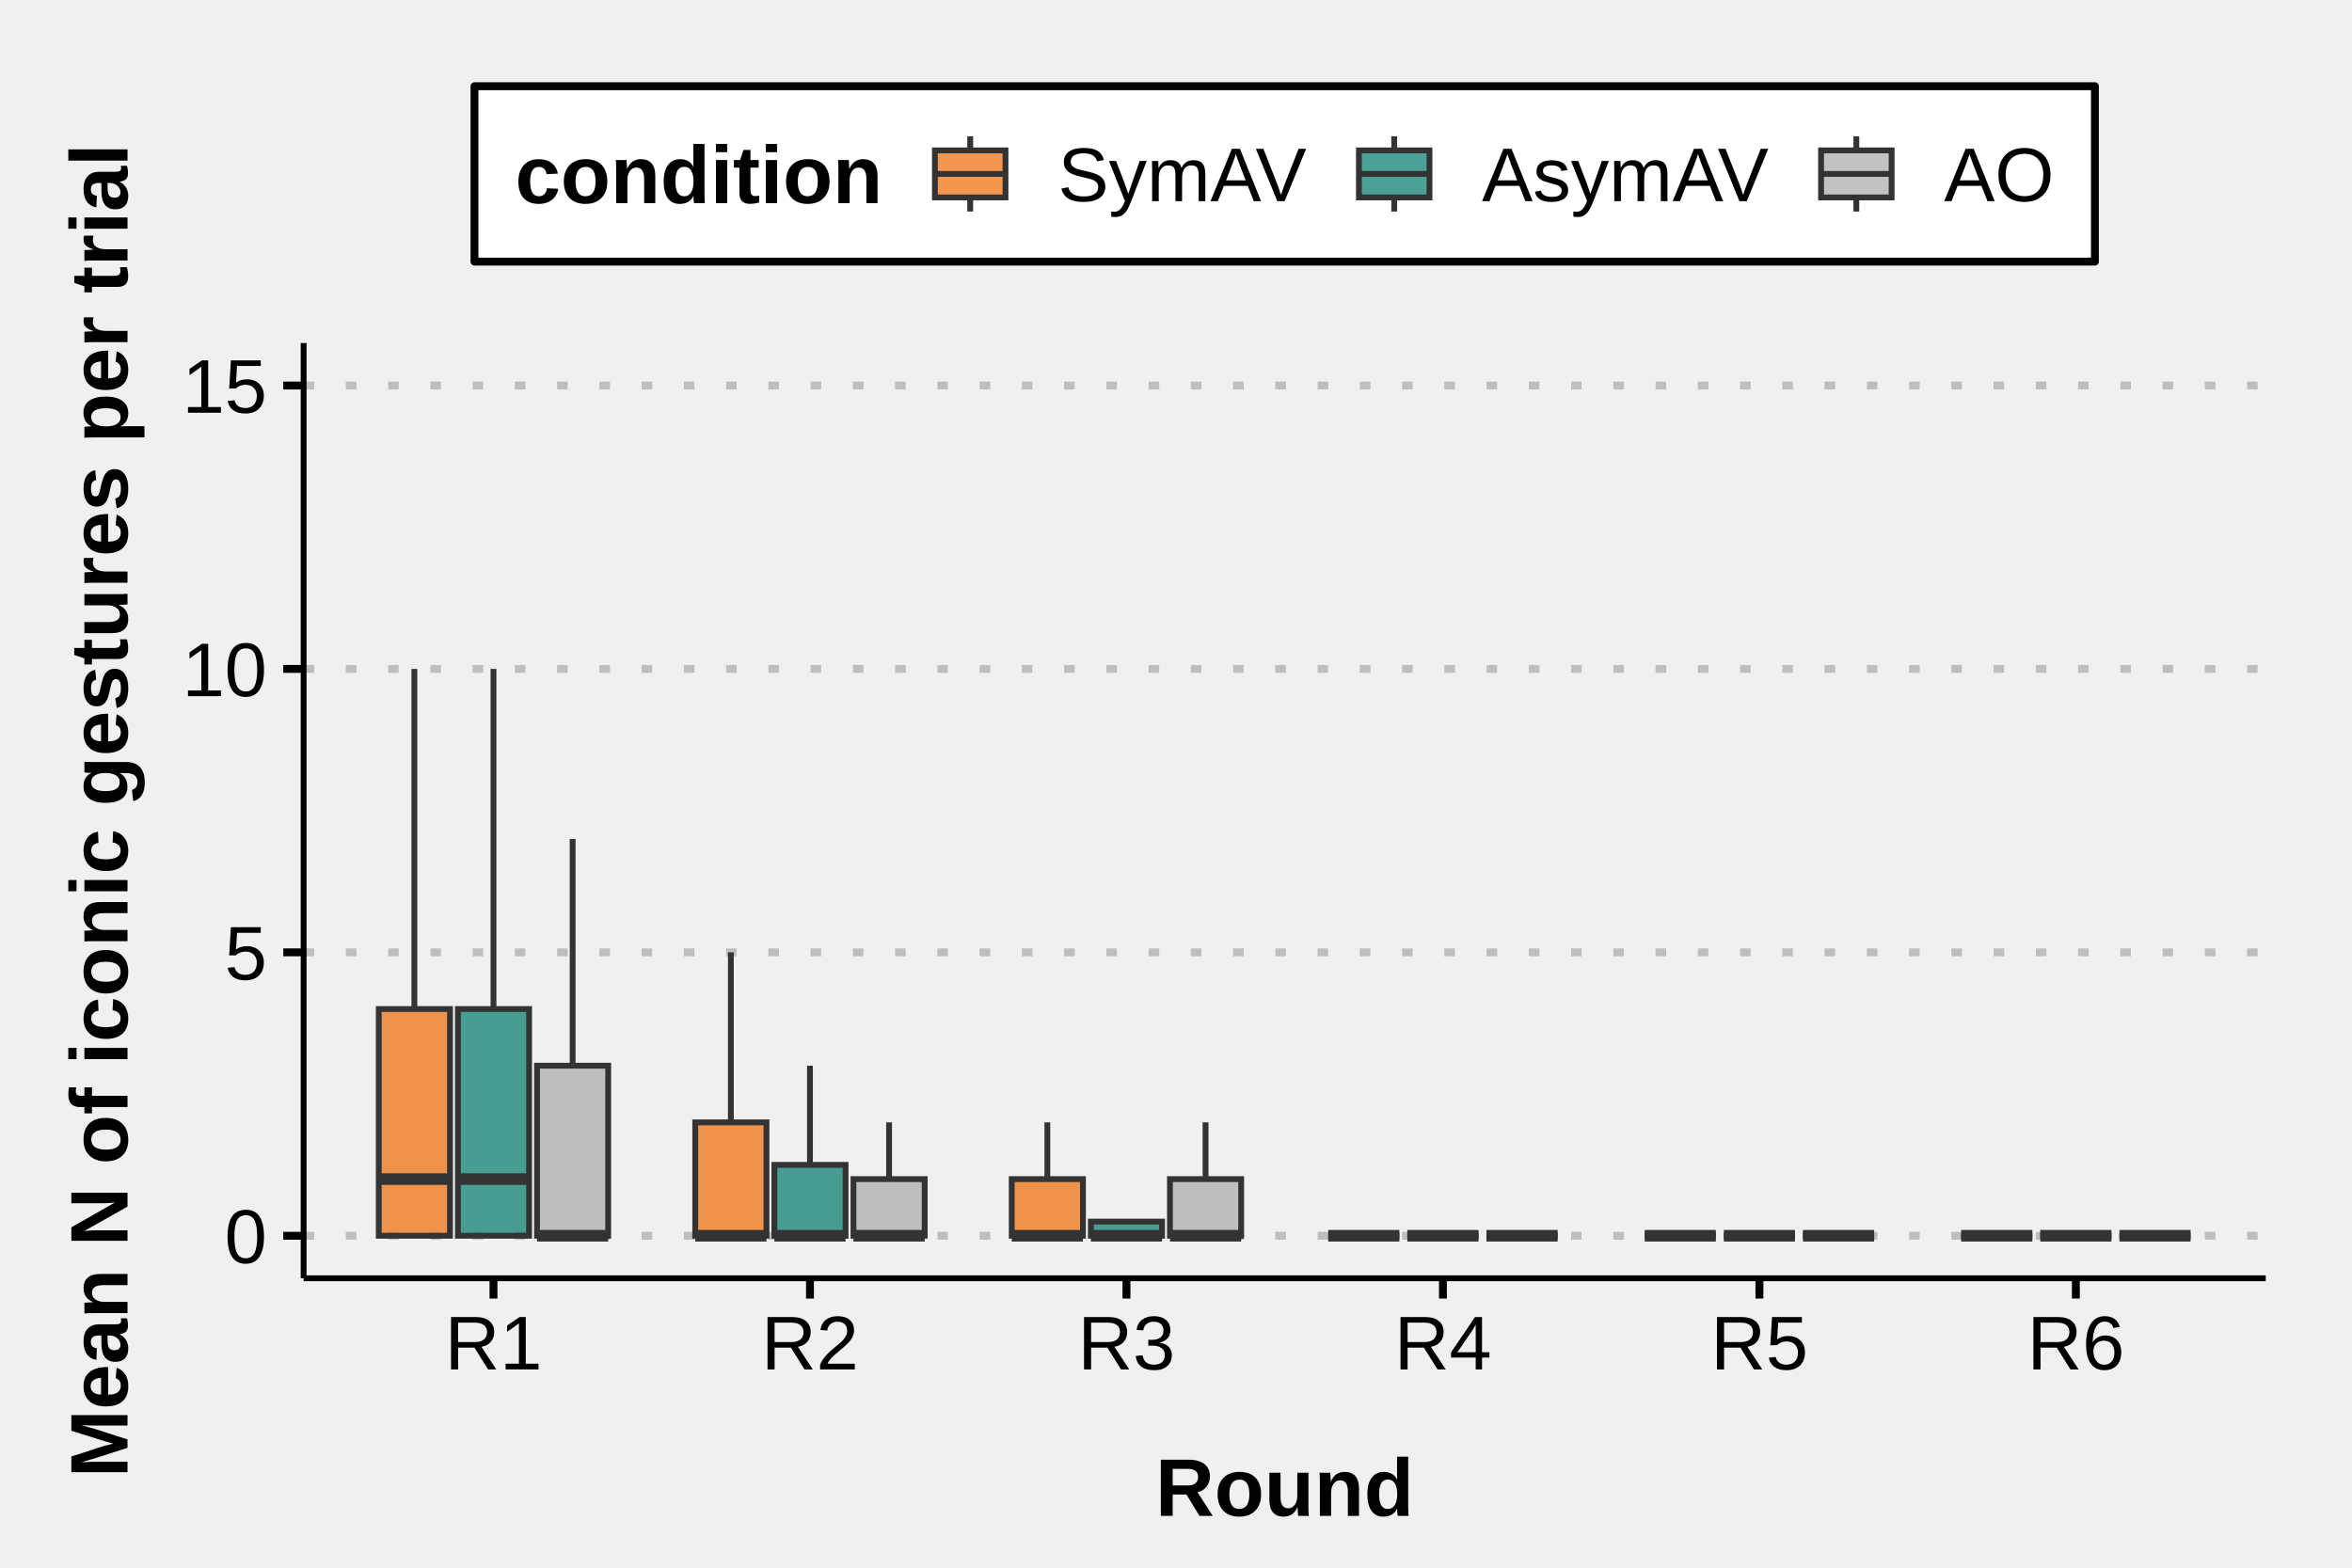
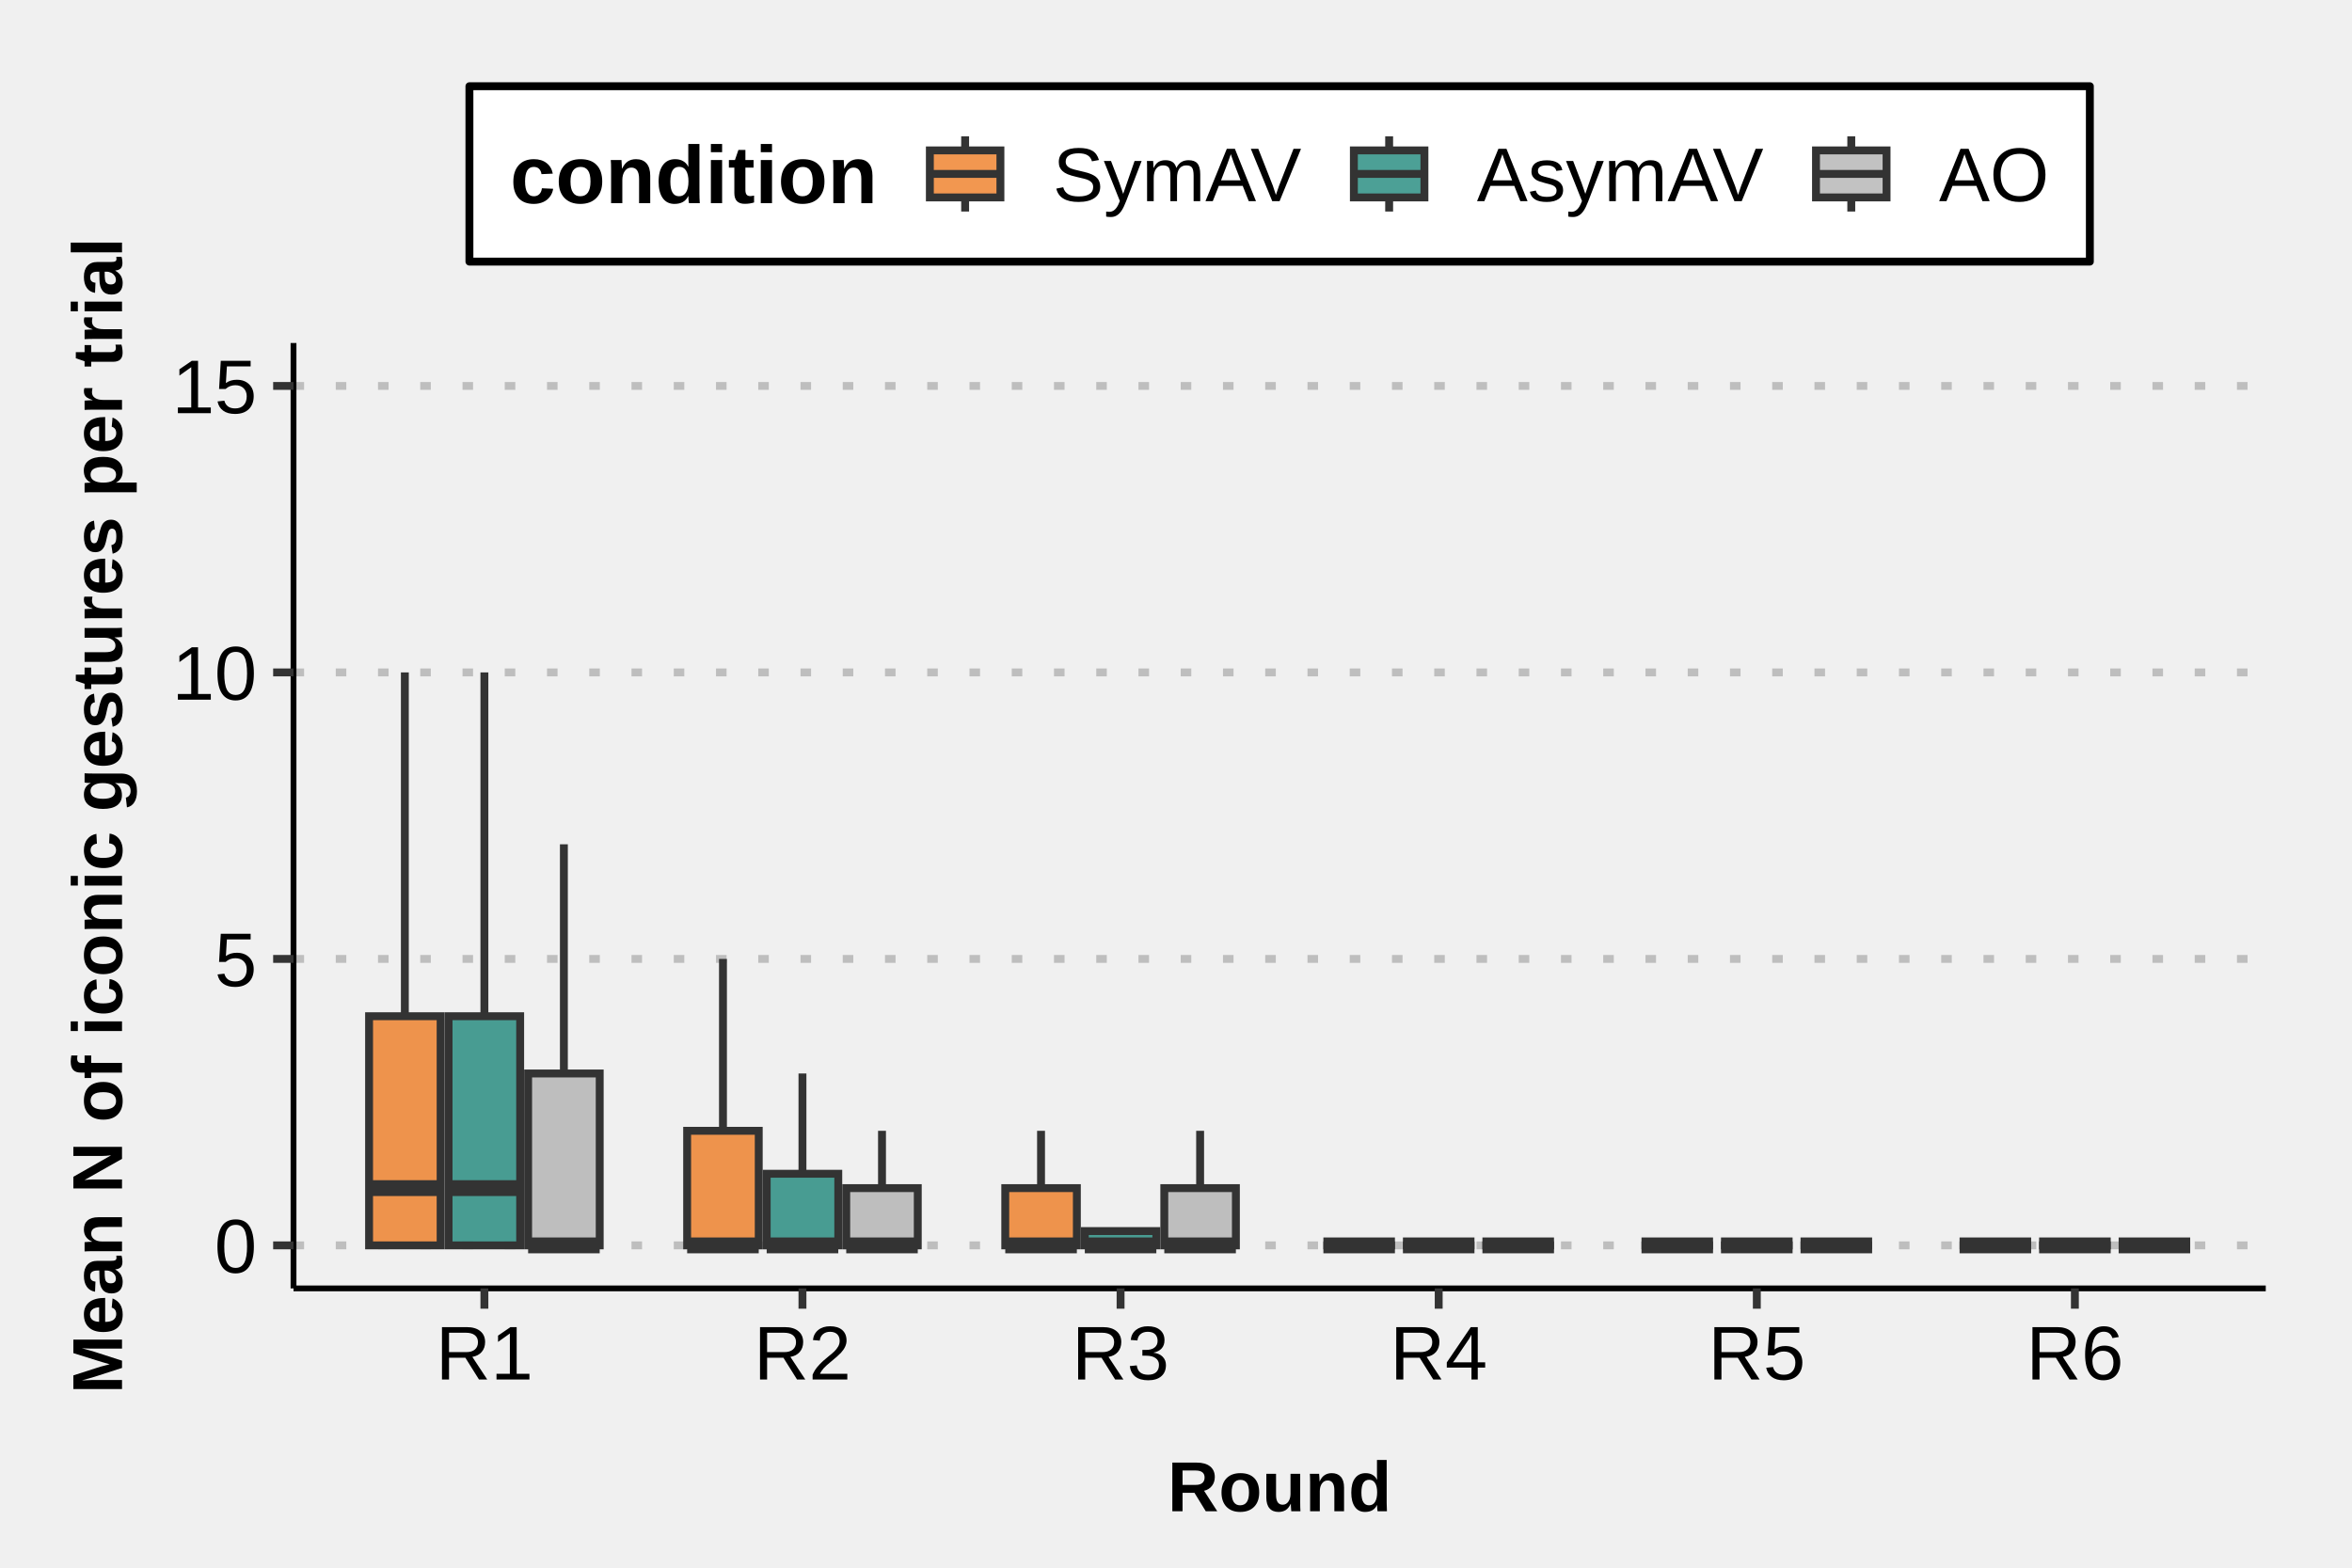
<svg xmlns="http://www.w3.org/2000/svg" width="432.00pt" height="288.00pt" viewBox="0 0 432.00 288.00">
  <g class="svglite">
    <defs>
      <style type="text/css">
    .svglite line, .svglite polyline, .svglite polygon, .svglite path, .svglite rect, .svglite circle {
      fill: none;
      stroke: #000000;
      stroke-linecap: round;
      stroke-linejoin: round;
      stroke-miterlimit: 10.00;
    }
    .svglite text {
      white-space: pre;
    }
    .svglite g.glyphgroup path {
      fill: inherit;
      stroke: none;
    }
  </style>
    </defs>
    <rect width="100%" height="100%" style="stroke: none; fill: none;" />
    <defs>
      <clipPath id="cpMC4wMHw0MzIuMDB8MC4wMHwyODguMDA=">
        <rect x="0.00" y="0.00" width="432.00" height="288.00" />
      </clipPath>
    </defs>
    <g clip-path="url(#cpMC4wMHw0MzIuMDB8MC4wMHwyODguMDA=)">
</g>
    <defs>
-       <clipPath id="cpNTUuNzd8NDE2LjE2fDYzLjAxfDIzNC44Mw==">
-         <rect x="55.77" y="63.01" width="360.39" height="171.82" />
+       <clipPath id="cpNTMuOTF8NDE2LjE2fDYzLjAxfDIzNi42OQ==">
+         <rect x="53.91" y="63.01" width="362.25" height="173.68" />
      </clipPath>
    </defs>
-     <g clip-path="url(#cpNTUuNzd8NDE2LjE2fDYzLjAxfDIzNC44Mw==)">
-       <polyline points="55.77,227.02 416.16,227.02 " style="stroke-width: 1.45; stroke: #BEBEBE; stroke-dasharray: 1.94,5.82; stroke-linecap: butt;" />
-       <polyline points="55.77,174.95 416.16,174.95 " style="stroke-width: 1.45; stroke: #BEBEBE; stroke-dasharray: 1.94,5.82; stroke-linecap: butt;" />
-       <polyline points="55.77,122.88 416.16,122.88 " style="stroke-width: 1.45; stroke: #BEBEBE; stroke-dasharray: 1.94,5.82; stroke-linecap: butt;" />
-       <polyline points="55.77,70.82 416.16,70.82 " style="stroke-width: 1.45; stroke: #BEBEBE; stroke-dasharray: 1.94,5.82; stroke-linecap: butt;" />
-       <line x1="76.11" y1="185.37" x2="76.11" y2="122.88" style="stroke-width: 1.07; stroke: #333333; stroke-linecap: butt;" />
-       <line x1="76.11" y1="227.02" x2="76.11" y2="227.02" style="stroke-width: 1.07; stroke: #333333; stroke-linecap: butt;" />
-       <polygon points="69.57,185.37 69.57,227.02 82.65,227.02 82.65,185.37 69.57,185.37 " style="stroke-width: 1.07; stroke: #333333; stroke-linecap: butt; stroke-linejoin: miter; fill: #ED6B06; fill-opacity: 0.70;" />
-       <line x1="69.57" y1="216.61" x2="82.65" y2="216.61" style="stroke-width: 2.13; stroke: #333333; stroke-linecap: butt; stroke-linejoin: miter;" />
-       <line x1="90.64" y1="185.37" x2="90.64" y2="122.88" style="stroke-width: 1.07; stroke: #333333; stroke-linecap: butt;" />
-       <line x1="90.64" y1="227.02" x2="90.64" y2="227.02" style="stroke-width: 1.07; stroke: #333333; stroke-linecap: butt;" />
-       <polygon points="84.10,185.37 84.10,227.02 97.18,227.02 97.18,185.37 84.10,185.37 " style="stroke-width: 1.07; stroke: #333333; stroke-linecap: butt; stroke-linejoin: miter; fill: #00786A; fill-opacity: 0.70;" />
-       <line x1="84.10" y1="216.61" x2="97.18" y2="216.61" style="stroke-width: 2.13; stroke: #333333; stroke-linecap: butt; stroke-linejoin: miter;" />
-       <line x1="105.18" y1="195.78" x2="105.18" y2="154.13" style="stroke-width: 1.07; stroke: #333333; stroke-linecap: butt;" />
-       <line x1="105.18" y1="227.02" x2="105.18" y2="227.02" style="stroke-width: 1.07; stroke: #333333; stroke-linecap: butt;" />
-       <polygon points="98.64,195.78 98.64,227.02 111.71,227.02 111.71,195.78 98.64,195.78 " style="stroke-width: 1.07; stroke: #333333; stroke-linecap: butt; stroke-linejoin: miter; fill: #A9A9A9; fill-opacity: 0.70;" />
-       <line x1="98.64" y1="227.02" x2="111.71" y2="227.02" style="stroke-width: 2.13; stroke: #333333; stroke-linecap: butt; stroke-linejoin: miter;" />
-       <line x1="134.24" y1="206.19" x2="134.24" y2="174.95" style="stroke-width: 1.07; stroke: #333333; stroke-linecap: butt;" />
-       <line x1="134.24" y1="227.02" x2="134.24" y2="227.02" style="stroke-width: 1.07; stroke: #333333; stroke-linecap: butt;" />
-       <polygon points="127.70,206.19 127.70,227.02 140.78,227.02 140.78,206.19 127.70,206.19 " style="stroke-width: 1.07; stroke: #333333; stroke-linecap: butt; stroke-linejoin: miter; fill: #ED6B06; fill-opacity: 0.70;" />
-       <line x1="127.70" y1="227.02" x2="140.78" y2="227.02" style="stroke-width: 2.13; stroke: #333333; stroke-linecap: butt; stroke-linejoin: miter;" />
-       <line x1="148.77" y1="214.00" x2="148.77" y2="195.78" style="stroke-width: 1.07; stroke: #333333; stroke-linecap: butt;" />
-       <line x1="148.77" y1="227.02" x2="148.77" y2="227.02" style="stroke-width: 1.07; stroke: #333333; stroke-linecap: butt;" />
-       <polygon points="142.23,214.00 142.23,227.02 155.31,227.02 155.31,214.00 142.23,214.00 " style="stroke-width: 1.07; stroke: #333333; stroke-linecap: butt; stroke-linejoin: miter; fill: #00786A; fill-opacity: 0.70;" />
-       <line x1="142.23" y1="227.02" x2="155.31" y2="227.02" style="stroke-width: 2.13; stroke: #333333; stroke-linecap: butt; stroke-linejoin: miter;" />
-       <line x1="163.30" y1="216.61" x2="163.30" y2="206.19" style="stroke-width: 1.07; stroke: #333333; stroke-linecap: butt;" />
-       <line x1="163.30" y1="227.02" x2="163.30" y2="227.02" style="stroke-width: 1.07; stroke: #333333; stroke-linecap: butt;" />
-       <polygon points="156.76,216.61 156.76,227.02 169.84,227.02 169.84,216.61 156.76,216.61 " style="stroke-width: 1.07; stroke: #333333; stroke-linecap: butt; stroke-linejoin: miter; fill: #A9A9A9; fill-opacity: 0.70;" />
-       <line x1="156.76" y1="227.02" x2="169.84" y2="227.02" style="stroke-width: 2.13; stroke: #333333; stroke-linecap: butt; stroke-linejoin: miter;" />
-       <line x1="192.37" y1="216.61" x2="192.37" y2="206.19" style="stroke-width: 1.07; stroke: #333333; stroke-linecap: butt;" />
-       <line x1="192.37" y1="227.02" x2="192.37" y2="227.02" style="stroke-width: 1.07; stroke: #333333; stroke-linecap: butt;" />
-       <polygon points="185.83,216.61 185.83,227.02 198.91,227.02 198.91,216.61 185.83,216.61 " style="stroke-width: 1.07; stroke: #333333; stroke-linecap: butt; stroke-linejoin: miter; fill: #ED6B06; fill-opacity: 0.70;" />
-       <line x1="185.83" y1="227.02" x2="198.91" y2="227.02" style="stroke-width: 2.13; stroke: #333333; stroke-linecap: butt; stroke-linejoin: miter;" />
-       <line x1="206.90" y1="224.42" x2="206.90" y2="224.42" style="stroke-width: 1.07; stroke: #333333; stroke-linecap: butt;" />
-       <line x1="206.90" y1="227.02" x2="206.90" y2="227.02" style="stroke-width: 1.07; stroke: #333333; stroke-linecap: butt;" />
-       <polygon points="200.36,224.42 200.36,227.02 213.44,227.02 213.44,224.42 200.36,224.42 " style="stroke-width: 1.07; stroke: #333333; stroke-linecap: butt; stroke-linejoin: miter; fill: #00786A; fill-opacity: 0.70;" />
-       <line x1="200.36" y1="227.02" x2="213.44" y2="227.02" style="stroke-width: 2.13; stroke: #333333; stroke-linecap: butt; stroke-linejoin: miter;" />
-       <line x1="221.43" y1="216.61" x2="221.43" y2="206.19" style="stroke-width: 1.07; stroke: #333333; stroke-linecap: butt;" />
-       <line x1="221.43" y1="227.02" x2="221.43" y2="227.02" style="stroke-width: 1.07; stroke: #333333; stroke-linecap: butt;" />
-       <polygon points="214.89,216.61 214.89,227.02 227.97,227.02 227.97,216.61 214.89,216.61 " style="stroke-width: 1.07; stroke: #333333; stroke-linecap: butt; stroke-linejoin: miter; fill: #A9A9A9; fill-opacity: 0.70;" />
-       <line x1="214.89" y1="227.02" x2="227.97" y2="227.02" style="stroke-width: 2.13; stroke: #333333; stroke-linecap: butt; stroke-linejoin: miter;" />
-       <line x1="250.50" y1="227.02" x2="250.50" y2="227.02" style="stroke-width: 1.07; stroke: #333333; stroke-linecap: butt;" />
-       <line x1="250.50" y1="227.02" x2="250.50" y2="227.02" style="stroke-width: 1.07; stroke: #333333; stroke-linecap: butt;" />
-       <polygon points="243.96,227.02 243.96,227.02 257.03,227.02 257.03,227.02 243.96,227.02 " style="stroke-width: 1.07; stroke: #333333; stroke-linecap: butt; stroke-linejoin: miter; fill: #ED6B06; fill-opacity: 0.70;" />
-       <line x1="243.96" y1="227.02" x2="257.03" y2="227.02" style="stroke-width: 2.13; stroke: #333333; stroke-linecap: butt; stroke-linejoin: miter;" />
-       <line x1="265.03" y1="227.02" x2="265.03" y2="227.02" style="stroke-width: 1.07; stroke: #333333; stroke-linecap: butt;" />
-       <line x1="265.03" y1="227.02" x2="265.03" y2="227.02" style="stroke-width: 1.07; stroke: #333333; stroke-linecap: butt;" />
-       <polygon points="258.49,227.02 258.49,227.02 271.57,227.02 271.57,227.02 258.49,227.02 " style="stroke-width: 1.07; stroke: #333333; stroke-linecap: butt; stroke-linejoin: miter; fill: #00786A; fill-opacity: 0.70;" />
-       <line x1="258.49" y1="227.02" x2="271.57" y2="227.02" style="stroke-width: 2.13; stroke: #333333; stroke-linecap: butt; stroke-linejoin: miter;" />
-       <line x1="279.56" y1="227.02" x2="279.56" y2="227.02" style="stroke-width: 1.07; stroke: #333333; stroke-linecap: butt;" />
-       <line x1="279.56" y1="227.02" x2="279.56" y2="227.02" style="stroke-width: 1.07; stroke: #333333; stroke-linecap: butt;" />
-       <polygon points="273.02,227.02 273.02,227.02 286.10,227.02 286.10,227.02 273.02,227.02 " style="stroke-width: 1.07; stroke: #333333; stroke-linecap: butt; stroke-linejoin: miter; fill: #A9A9A9; fill-opacity: 0.70;" />
-       <line x1="273.02" y1="227.02" x2="286.10" y2="227.02" style="stroke-width: 2.13; stroke: #333333; stroke-linecap: butt; stroke-linejoin: miter;" />
-       <line x1="308.62" y1="227.02" x2="308.62" y2="227.02" style="stroke-width: 1.07; stroke: #333333; stroke-linecap: butt;" />
-       <line x1="308.62" y1="227.02" x2="308.62" y2="227.02" style="stroke-width: 1.07; stroke: #333333; stroke-linecap: butt;" />
-       <polygon points="302.08,227.02 302.08,227.02 315.16,227.02 315.16,227.02 302.08,227.02 " style="stroke-width: 1.07; stroke: #333333; stroke-linecap: butt; stroke-linejoin: miter; fill: #ED6B06; fill-opacity: 0.70;" />
-       <line x1="302.08" y1="227.02" x2="315.16" y2="227.02" style="stroke-width: 2.13; stroke: #333333; stroke-linecap: butt; stroke-linejoin: miter;" />
-       <line x1="323.16" y1="227.02" x2="323.16" y2="227.02" style="stroke-width: 1.07; stroke: #333333; stroke-linecap: butt;" />
-       <line x1="323.16" y1="227.02" x2="323.16" y2="227.02" style="stroke-width: 1.07; stroke: #333333; stroke-linecap: butt;" />
-       <polygon points="316.62,227.02 316.62,227.02 329.69,227.02 329.69,227.02 316.62,227.02 " style="stroke-width: 1.07; stroke: #333333; stroke-linecap: butt; stroke-linejoin: miter; fill: #00786A; fill-opacity: 0.70;" />
-       <line x1="316.62" y1="227.02" x2="329.69" y2="227.02" style="stroke-width: 2.13; stroke: #333333; stroke-linecap: butt; stroke-linejoin: miter;" />
-       <line x1="337.69" y1="227.02" x2="337.69" y2="227.02" style="stroke-width: 1.07; stroke: #333333; stroke-linecap: butt;" />
-       <line x1="337.69" y1="227.02" x2="337.69" y2="227.02" style="stroke-width: 1.07; stroke: #333333; stroke-linecap: butt;" />
-       <polygon points="331.15,227.02 331.15,227.02 344.23,227.02 344.23,227.02 331.15,227.02 " style="stroke-width: 1.07; stroke: #333333; stroke-linecap: butt; stroke-linejoin: miter; fill: #A9A9A9; fill-opacity: 0.70;" />
-       <line x1="331.15" y1="227.02" x2="344.23" y2="227.02" style="stroke-width: 2.13; stroke: #333333; stroke-linecap: butt; stroke-linejoin: miter;" />
-       <line x1="366.75" y1="227.02" x2="366.75" y2="227.02" style="stroke-width: 1.07; stroke: #333333; stroke-linecap: butt;" />
-       <line x1="366.75" y1="227.02" x2="366.75" y2="227.02" style="stroke-width: 1.07; stroke: #333333; stroke-linecap: butt;" />
-       <polygon points="360.21,227.02 360.21,227.02 373.29,227.02 373.29,227.02 360.21,227.02 " style="stroke-width: 1.07; stroke: #333333; stroke-linecap: butt; stroke-linejoin: miter; fill: #ED6B06; fill-opacity: 0.70;" />
-       <line x1="360.21" y1="227.02" x2="373.29" y2="227.02" style="stroke-width: 2.13; stroke: #333333; stroke-linecap: butt; stroke-linejoin: miter;" />
-       <line x1="381.28" y1="227.02" x2="381.28" y2="227.02" style="stroke-width: 1.07; stroke: #333333; stroke-linecap: butt;" />
-       <line x1="381.28" y1="227.02" x2="381.28" y2="227.02" style="stroke-width: 1.07; stroke: #333333; stroke-linecap: butt;" />
-       <polygon points="374.74,227.02 374.74,227.02 387.82,227.02 387.82,227.02 374.74,227.02 " style="stroke-width: 1.07; stroke: #333333; stroke-linecap: butt; stroke-linejoin: miter; fill: #00786A; fill-opacity: 0.70;" />
-       <line x1="374.74" y1="227.02" x2="387.82" y2="227.02" style="stroke-width: 2.13; stroke: #333333; stroke-linecap: butt; stroke-linejoin: miter;" />
-       <line x1="395.82" y1="227.02" x2="395.82" y2="227.02" style="stroke-width: 1.07; stroke: #333333; stroke-linecap: butt;" />
-       <line x1="395.82" y1="227.02" x2="395.82" y2="227.02" style="stroke-width: 1.07; stroke: #333333; stroke-linecap: butt;" />
-       <polygon points="389.28,227.02 389.28,227.02 402.35,227.02 402.35,227.02 389.28,227.02 " style="stroke-width: 1.07; stroke: #333333; stroke-linecap: butt; stroke-linejoin: miter; fill: #A9A9A9; fill-opacity: 0.70;" />
-       <line x1="389.28" y1="227.02" x2="402.35" y2="227.02" style="stroke-width: 2.13; stroke: #333333; stroke-linecap: butt; stroke-linejoin: miter;" />
+     <g clip-path="url(#cpNTMuOTF8NDE2LjE2fDYzLjAxfDIzNi42OQ==)">
+       <polyline points="53.91,228.79 416.16,228.79 " style="stroke-width: 1.45; stroke: #BEBEBE; stroke-dasharray: 1.94,5.82; stroke-linecap: butt;" />
+       <polyline points="53.91,176.16 416.16,176.16 " style="stroke-width: 1.45; stroke: #BEBEBE; stroke-dasharray: 1.94,5.82; stroke-linecap: butt;" />
+       <polyline points="53.91,123.53 416.16,123.53 " style="stroke-width: 1.45; stroke: #BEBEBE; stroke-dasharray: 1.94,5.82; stroke-linecap: butt;" />
+       <polyline points="53.91,70.90 416.16,70.90 " style="stroke-width: 1.45; stroke: #BEBEBE; stroke-dasharray: 1.94,5.82; stroke-linecap: butt;" />
+       <line x1="74.36" y1="186.69" x2="74.36" y2="123.53" style="stroke-width: 1.45; stroke: #333333; stroke-linecap: butt;" />
+       <line x1="74.36" y1="228.79" x2="74.36" y2="228.79" style="stroke-width: 1.45; stroke: #333333; stroke-linecap: butt;" />
+       <polygon points="67.79,186.69 67.79,228.79 80.93,228.79 80.93,186.69 67.79,186.69 " style="stroke-width: 1.45; stroke: #333333; stroke-linecap: butt; stroke-linejoin: miter; fill: #ED6B06; fill-opacity: 0.70;" />
+       <line x1="67.79" y1="218.27" x2="80.93" y2="218.27" style="stroke-width: 2.91; stroke: #333333; stroke-linecap: butt; stroke-linejoin: miter;" />
+       <line x1="88.97" y1="186.69" x2="88.97" y2="123.53" style="stroke-width: 1.45; stroke: #333333; stroke-linecap: butt;" />
+       <line x1="88.97" y1="228.79" x2="88.97" y2="228.79" style="stroke-width: 1.45; stroke: #333333; stroke-linecap: butt;" />
+       <polygon points="82.39,186.69 82.39,228.79 95.54,228.79 95.54,186.69 82.39,186.69 " style="stroke-width: 1.45; stroke: #333333; stroke-linecap: butt; stroke-linejoin: miter; fill: #00786A; fill-opacity: 0.70;" />
+       <line x1="82.39" y1="218.27" x2="95.54" y2="218.27" style="stroke-width: 2.91; stroke: #333333; stroke-linecap: butt; stroke-linejoin: miter;" />
+       <line x1="103.57" y1="197.21" x2="103.57" y2="155.11" style="stroke-width: 1.45; stroke: #333333; stroke-linecap: butt;" />
+       <line x1="103.57" y1="228.79" x2="103.57" y2="228.79" style="stroke-width: 1.45; stroke: #333333; stroke-linecap: butt;" />
+       <polygon points="97.00,197.21 97.00,228.79 110.15,228.79 110.15,197.21 97.00,197.21 " style="stroke-width: 1.45; stroke: #333333; stroke-linecap: butt; stroke-linejoin: miter; fill: #A9A9A9; fill-opacity: 0.70;" />
+       <line x1="97.00" y1="228.79" x2="110.15" y2="228.79" style="stroke-width: 2.91; stroke: #333333; stroke-linecap: butt; stroke-linejoin: miter;" />
+       <line x1="132.79" y1="207.74" x2="132.79" y2="176.16" style="stroke-width: 1.45; stroke: #333333; stroke-linecap: butt;" />
+       <line x1="132.79" y1="228.79" x2="132.79" y2="228.79" style="stroke-width: 1.45; stroke: #333333; stroke-linecap: butt;" />
+       <polygon points="126.21,207.74 126.21,228.79 139.36,228.79 139.36,207.74 126.21,207.74 " style="stroke-width: 1.45; stroke: #333333; stroke-linecap: butt; stroke-linejoin: miter; fill: #ED6B06; fill-opacity: 0.70;" />
+       <line x1="126.21" y1="228.79" x2="139.36" y2="228.79" style="stroke-width: 2.91; stroke: #333333; stroke-linecap: butt; stroke-linejoin: miter;" />
+       <line x1="147.39" y1="215.63" x2="147.39" y2="197.21" style="stroke-width: 1.45; stroke: #333333; stroke-linecap: butt;" />
+       <line x1="147.39" y1="228.79" x2="147.39" y2="228.79" style="stroke-width: 1.45; stroke: #333333; stroke-linecap: butt;" />
+       <polygon points="140.82,215.63 140.82,228.79 153.97,228.79 153.97,215.63 140.82,215.63 " style="stroke-width: 1.45; stroke: #333333; stroke-linecap: butt; stroke-linejoin: miter; fill: #00786A; fill-opacity: 0.70;" />
+       <line x1="140.82" y1="228.79" x2="153.97" y2="228.79" style="stroke-width: 2.91; stroke: #333333; stroke-linecap: butt; stroke-linejoin: miter;" />
+       <line x1="162.00" y1="218.27" x2="162.00" y2="207.74" style="stroke-width: 1.45; stroke: #333333; stroke-linecap: butt;" />
+       <line x1="162.00" y1="228.79" x2="162.00" y2="228.79" style="stroke-width: 1.45; stroke: #333333; stroke-linecap: butt;" />
+       <polygon points="155.43,218.27 155.43,228.79 168.57,228.79 168.57,218.27 155.43,218.27 " style="stroke-width: 1.45; stroke: #333333; stroke-linecap: butt; stroke-linejoin: miter; fill: #A9A9A9; fill-opacity: 0.70;" />
+       <line x1="155.43" y1="228.79" x2="168.57" y2="228.79" style="stroke-width: 2.91; stroke: #333333; stroke-linecap: butt; stroke-linejoin: miter;" />
+       <line x1="191.21" y1="218.27" x2="191.21" y2="207.74" style="stroke-width: 1.45; stroke: #333333; stroke-linecap: butt;" />
+       <line x1="191.21" y1="228.79" x2="191.21" y2="228.79" style="stroke-width: 1.45; stroke: #333333; stroke-linecap: butt;" />
+       <polygon points="184.64,218.27 184.64,228.79 197.79,228.79 197.79,218.27 184.64,218.27 " style="stroke-width: 1.45; stroke: #333333; stroke-linecap: butt; stroke-linejoin: miter; fill: #ED6B06; fill-opacity: 0.70;" />
+       <line x1="184.64" y1="228.79" x2="197.79" y2="228.79" style="stroke-width: 2.91; stroke: #333333; stroke-linecap: butt; stroke-linejoin: miter;" />
+       <line x1="205.82" y1="226.16" x2="205.82" y2="226.16" style="stroke-width: 1.45; stroke: #333333; stroke-linecap: butt;" />
+       <line x1="205.82" y1="228.79" x2="205.82" y2="228.79" style="stroke-width: 1.45; stroke: #333333; stroke-linecap: butt;" />
+       <polygon points="199.25,226.16 199.25,228.79 212.39,228.79 212.39,226.16 199.25,226.16 " style="stroke-width: 1.45; stroke: #333333; stroke-linecap: butt; stroke-linejoin: miter; fill: #00786A; fill-opacity: 0.70;" />
+       <line x1="199.25" y1="228.79" x2="212.39" y2="228.79" style="stroke-width: 2.91; stroke: #333333; stroke-linecap: butt; stroke-linejoin: miter;" />
+       <line x1="220.43" y1="218.27" x2="220.43" y2="207.74" style="stroke-width: 1.45; stroke: #333333; stroke-linecap: butt;" />
+       <line x1="220.43" y1="228.79" x2="220.43" y2="228.79" style="stroke-width: 1.45; stroke: #333333; stroke-linecap: butt;" />
+       <polygon points="213.85,218.27 213.85,228.79 227.00,228.79 227.00,218.27 213.85,218.27 " style="stroke-width: 1.45; stroke: #333333; stroke-linecap: butt; stroke-linejoin: miter; fill: #A9A9A9; fill-opacity: 0.70;" />
+       <line x1="213.85" y1="228.79" x2="227.00" y2="228.79" style="stroke-width: 2.91; stroke: #333333; stroke-linecap: butt; stroke-linejoin: miter;" />
+       <line x1="249.64" y1="228.79" x2="249.64" y2="228.79" style="stroke-width: 1.45; stroke: #333333; stroke-linecap: butt;" />
+       <line x1="249.64" y1="228.79" x2="249.64" y2="228.79" style="stroke-width: 1.45; stroke: #333333; stroke-linecap: butt;" />
+       <polygon points="243.07,228.79 243.07,228.79 256.21,228.79 256.21,228.79 243.07,228.79 " style="stroke-width: 1.45; stroke: #333333; stroke-linecap: butt; stroke-linejoin: miter; fill: #ED6B06; fill-opacity: 0.70;" />
+       <line x1="243.07" y1="228.79" x2="256.21" y2="228.79" style="stroke-width: 2.91; stroke: #333333; stroke-linecap: butt; stroke-linejoin: miter;" />
+       <line x1="264.25" y1="228.79" x2="264.25" y2="228.79" style="stroke-width: 1.45; stroke: #333333; stroke-linecap: butt;" />
+       <line x1="264.25" y1="228.79" x2="264.25" y2="228.79" style="stroke-width: 1.45; stroke: #333333; stroke-linecap: butt;" />
+       <polygon points="257.68,228.79 257.68,228.79 270.82,228.79 270.82,228.79 257.68,228.79 " style="stroke-width: 1.45; stroke: #333333; stroke-linecap: butt; stroke-linejoin: miter; fill: #00786A; fill-opacity: 0.70;" />
+       <line x1="257.68" y1="228.79" x2="270.82" y2="228.79" style="stroke-width: 2.91; stroke: #333333; stroke-linecap: butt; stroke-linejoin: miter;" />
+       <line x1="278.86" y1="228.79" x2="278.86" y2="228.79" style="stroke-width: 1.45; stroke: #333333; stroke-linecap: butt;" />
+       <line x1="278.86" y1="228.79" x2="278.86" y2="228.79" style="stroke-width: 1.45; stroke: #333333; stroke-linecap: butt;" />
+       <polygon points="272.28,228.79 272.28,228.79 285.43,228.79 285.43,228.79 272.28,228.79 " style="stroke-width: 1.45; stroke: #333333; stroke-linecap: butt; stroke-linejoin: miter; fill: #A9A9A9; fill-opacity: 0.70;" />
+       <line x1="272.28" y1="228.79" x2="285.43" y2="228.79" style="stroke-width: 2.91; stroke: #333333; stroke-linecap: butt; stroke-linejoin: miter;" />
+       <line x1="308.07" y1="228.79" x2="308.07" y2="228.79" style="stroke-width: 1.45; stroke: #333333; stroke-linecap: butt;" />
+       <line x1="308.07" y1="228.79" x2="308.07" y2="228.79" style="stroke-width: 1.45; stroke: #333333; stroke-linecap: butt;" />
+       <polygon points="301.50,228.79 301.50,228.79 314.64,228.79 314.64,228.79 301.50,228.79 " style="stroke-width: 1.45; stroke: #333333; stroke-linecap: butt; stroke-linejoin: miter; fill: #ED6B06; fill-opacity: 0.70;" />
+       <line x1="301.50" y1="228.79" x2="314.64" y2="228.79" style="stroke-width: 2.91; stroke: #333333; stroke-linecap: butt; stroke-linejoin: miter;" />
+       <line x1="322.68" y1="228.79" x2="322.68" y2="228.79" style="stroke-width: 1.45; stroke: #333333; stroke-linecap: butt;" />
+       <line x1="322.68" y1="228.79" x2="322.68" y2="228.79" style="stroke-width: 1.45; stroke: #333333; stroke-linecap: butt;" />
+       <polygon points="316.10,228.79 316.10,228.79 329.25,228.79 329.25,228.79 316.10,228.79 " style="stroke-width: 1.45; stroke: #333333; stroke-linecap: butt; stroke-linejoin: miter; fill: #00786A; fill-opacity: 0.70;" />
+       <line x1="316.10" y1="228.79" x2="329.25" y2="228.79" style="stroke-width: 2.91; stroke: #333333; stroke-linecap: butt; stroke-linejoin: miter;" />
+       <line x1="337.28" y1="228.79" x2="337.28" y2="228.79" style="stroke-width: 1.45; stroke: #333333; stroke-linecap: butt;" />
+       <line x1="337.28" y1="228.79" x2="337.28" y2="228.79" style="stroke-width: 1.45; stroke: #333333; stroke-linecap: butt;" />
+       <polygon points="330.71,228.79 330.71,228.79 343.86,228.79 343.86,228.79 330.71,228.79 " style="stroke-width: 1.45; stroke: #333333; stroke-linecap: butt; stroke-linejoin: miter; fill: #A9A9A9; fill-opacity: 0.70;" />
+       <line x1="330.71" y1="228.79" x2="343.86" y2="228.79" style="stroke-width: 2.91; stroke: #333333; stroke-linecap: butt; stroke-linejoin: miter;" />
+       <line x1="366.50" y1="228.79" x2="366.50" y2="228.79" style="stroke-width: 1.45; stroke: #333333; stroke-linecap: butt;" />
+       <line x1="366.50" y1="228.79" x2="366.50" y2="228.79" style="stroke-width: 1.45; stroke: #333333; stroke-linecap: butt;" />
+       <polygon points="359.92,228.79 359.92,228.79 373.07,228.79 373.07,228.79 359.92,228.79 " style="stroke-width: 1.45; stroke: #333333; stroke-linecap: butt; stroke-linejoin: miter; fill: #ED6B06; fill-opacity: 0.70;" />
+       <line x1="359.92" y1="228.79" x2="373.07" y2="228.79" style="stroke-width: 2.91; stroke: #333333; stroke-linecap: butt; stroke-linejoin: miter;" />
+       <line x1="381.10" y1="228.79" x2="381.10" y2="228.79" style="stroke-width: 1.45; stroke: #333333; stroke-linecap: butt;" />
+       <line x1="381.10" y1="228.79" x2="381.10" y2="228.79" style="stroke-width: 1.45; stroke: #333333; stroke-linecap: butt;" />
+       <polygon points="374.53,228.79 374.53,228.79 387.68,228.79 387.68,228.79 374.53,228.79 " style="stroke-width: 1.45; stroke: #333333; stroke-linecap: butt; stroke-linejoin: miter; fill: #00786A; fill-opacity: 0.70;" />
+       <line x1="374.53" y1="228.79" x2="387.68" y2="228.79" style="stroke-width: 2.91; stroke: #333333; stroke-linecap: butt; stroke-linejoin: miter;" />
+       <line x1="395.71" y1="228.79" x2="395.71" y2="228.79" style="stroke-width: 1.45; stroke: #333333; stroke-linecap: butt;" />
+       <line x1="395.71" y1="228.79" x2="395.71" y2="228.79" style="stroke-width: 1.45; stroke: #333333; stroke-linecap: butt;" />
+       <polygon points="389.14,228.79 389.14,228.79 402.28,228.79 402.28,228.79 389.14,228.79 " style="stroke-width: 1.45; stroke: #333333; stroke-linecap: butt; stroke-linejoin: miter; fill: #A9A9A9; fill-opacity: 0.70;" />
+       <line x1="389.14" y1="228.79" x2="402.28" y2="228.79" style="stroke-width: 2.91; stroke: #333333; stroke-linecap: butt; stroke-linejoin: miter;" />
    </g>
    <g clip-path="url(#cpMC4wMHw0MzIuMDB8MC4wMHwyODguMDA=)">
-       <polyline points="55.77,234.83 55.77,63.01 " style="stroke-width: 1.07; stroke-linecap: butt;" />
-       <text x="49.04" y="232.03" text-anchor="end" style="font-size: 14.00px; font-family: &quot;Arial&quot;;" textLength="7.78px" lengthAdjust="spacingAndGlyphs">0</text>
-       <text x="49.04" y="179.96" text-anchor="end" style="font-size: 14.00px; font-family: &quot;Arial&quot;;" textLength="7.78px" lengthAdjust="spacingAndGlyphs">5</text>
-       <text x="49.04" y="127.90" text-anchor="end" style="font-size: 14.00px; font-family: &quot;Arial&quot;;" textLength="15.56px" lengthAdjust="spacingAndGlyphs">10</text>
-       <text x="49.04" y="75.83" text-anchor="end" style="font-size: 14.00px; font-family: &quot;Arial&quot;;" textLength="15.56px" lengthAdjust="spacingAndGlyphs">15</text>
-       <polyline points="52.03,227.02 55.77,227.02 " style="stroke-width: 1.45; stroke-linecap: butt;" />
-       <polyline points="52.03,174.95 55.77,174.95 " style="stroke-width: 1.45; stroke-linecap: butt;" />
-       <polyline points="52.03,122.88 55.77,122.88 " style="stroke-width: 1.45; stroke-linecap: butt;" />
-       <polyline points="52.03,70.82 55.77,70.82 " style="stroke-width: 1.45; stroke-linecap: butt;" />
-       <polyline points="55.77,234.83 416.16,234.83 " style="stroke-width: 1.07; stroke-linecap: butt;" />
-       <polyline points="90.64,238.56 90.64,234.83 " style="stroke-width: 1.45; stroke-linecap: butt;" />
-       <polyline points="148.77,238.56 148.77,234.83 " style="stroke-width: 1.45; stroke-linecap: butt;" />
-       <polyline points="206.90,238.56 206.90,234.83 " style="stroke-width: 1.45; stroke-linecap: butt;" />
-       <polyline points="265.03,238.56 265.03,234.83 " style="stroke-width: 1.45; stroke-linecap: butt;" />
-       <polyline points="323.16,238.56 323.16,234.83 " style="stroke-width: 1.45; stroke-linecap: butt;" />
-       <polyline points="381.28,238.56 381.28,234.83 " style="stroke-width: 1.45; stroke-linecap: butt;" />
-       <text x="90.64" y="251.58" text-anchor="middle" style="font-size: 14.00px; font-family: &quot;Arial&quot;;" textLength="17.89px" lengthAdjust="spacingAndGlyphs">R1</text>
-       <text x="148.77" y="251.58" text-anchor="middle" style="font-size: 14.00px; font-family: &quot;Arial&quot;;" textLength="17.89px" lengthAdjust="spacingAndGlyphs">R2</text>
-       <text x="206.90" y="251.58" text-anchor="middle" style="font-size: 14.00px; font-family: &quot;Arial&quot;;" textLength="17.89px" lengthAdjust="spacingAndGlyphs">R3</text>
-       <text x="265.03" y="251.58" text-anchor="middle" style="font-size: 14.00px; font-family: &quot;Arial&quot;;" textLength="17.89px" lengthAdjust="spacingAndGlyphs">R4</text>
-       <text x="323.16" y="251.58" text-anchor="middle" style="font-size: 14.00px; font-family: &quot;Arial&quot;;" textLength="17.89px" lengthAdjust="spacingAndGlyphs">R5</text>
-       <text x="381.28" y="251.58" text-anchor="middle" style="font-size: 14.00px; font-family: &quot;Arial&quot;;" textLength="17.89px" lengthAdjust="spacingAndGlyphs">R6</text>
-       <text x="235.96" y="278.48" text-anchor="middle" style="font-size: 15.00px; font-weight: bold; font-family: &quot;Arial&quot;;" textLength="47.45px" lengthAdjust="spacingAndGlyphs">Round</text>
-       <text transform="translate(23.42,148.92) rotate(-90)" text-anchor="middle" style="font-size: 15.00px; font-weight: bold; font-family: &quot;Arial&quot;;" textLength="245.11px" lengthAdjust="spacingAndGlyphs">Mean N of iconic gestures per trial</text>
-       <rect x="87.15" y="15.84" width="297.63" height="32.22" style="stroke-width: 1.45; fill: #FFFFFF;" />
-       <text x="94.62" y="37.32" style="font-size: 15.00px; font-weight: bold; font-family: &quot;Arial&quot;;" textLength="67.47px" lengthAdjust="spacingAndGlyphs">condition</text>
-       <rect x="169.56" y="23.31" width="17.28" height="17.28" style="stroke-width: 1.45; stroke: none; fill: #FFFFFF;" />
-       <polyline points="178.20,38.86 178.20,36.27 " style="stroke-width: 1.07; stroke: #333333; stroke-linecap: butt; stroke-linejoin: miter;" />
-       <polyline points="178.20,27.63 178.20,25.04 " style="stroke-width: 1.07; stroke: #333333; stroke-linecap: butt; stroke-linejoin: miter;" />
-       <rect x="171.72" y="27.63" width="12.96" height="8.64" style="stroke-width: 1.07; stroke: #333333; stroke-linecap: butt; stroke-linejoin: miter; fill: #ED6B06; fill-opacity: 0.70;" />
-       <polyline points="171.72,31.95 184.68,31.95 " style="stroke-width: 1.07; stroke: #333333; stroke-linecap: butt; stroke-linejoin: miter;" />
-       <rect x="247.44" y="23.31" width="17.28" height="17.28" style="stroke-width: 1.45; stroke: none; fill: #FFFFFF;" />
-       <polyline points="256.08,38.86 256.08,36.27 " style="stroke-width: 1.07; stroke: #333333; stroke-linecap: butt; stroke-linejoin: miter;" />
-       <polyline points="256.08,27.63 256.08,25.04 " style="stroke-width: 1.07; stroke: #333333; stroke-linecap: butt; stroke-linejoin: miter;" />
-       <rect x="249.60" y="27.63" width="12.96" height="8.64" style="stroke-width: 1.07; stroke: #333333; stroke-linecap: butt; stroke-linejoin: miter; fill: #00786A; fill-opacity: 0.70;" />
-       <polyline points="249.60,31.95 262.56,31.95 " style="stroke-width: 1.07; stroke: #333333; stroke-linecap: butt; stroke-linejoin: miter;" />
-       <rect x="332.32" y="23.31" width="17.28" height="17.28" style="stroke-width: 1.45; stroke: none; fill: #FFFFFF;" />
-       <polyline points="340.96,38.86 340.96,36.27 " style="stroke-width: 1.07; stroke: #333333; stroke-linecap: butt; stroke-linejoin: miter;" />
-       <polyline points="340.96,27.63 340.96,25.04 " style="stroke-width: 1.07; stroke: #333333; stroke-linecap: butt; stroke-linejoin: miter;" />
-       <rect x="334.48" y="27.63" width="12.96" height="8.64" style="stroke-width: 1.07; stroke: #333333; stroke-linecap: butt; stroke-linejoin: miter; fill: #A9A9A9; fill-opacity: 0.70;" />
-       <polyline points="334.48,31.95 347.44,31.95 " style="stroke-width: 1.07; stroke: #333333; stroke-linecap: butt; stroke-linejoin: miter;" />
-       <text x="194.31" y="36.96" style="font-size: 14.00px; font-family: &quot;Arial&quot;;" textLength="45.66px" lengthAdjust="spacingAndGlyphs">SymAV</text>
-       <text x="272.19" y="36.96" style="font-size: 14.00px; font-family: &quot;Arial&quot;;" textLength="52.66px" lengthAdjust="spacingAndGlyphs">AsymAV</text>
-       <text x="357.07" y="36.96" style="font-size: 14.00px; font-family: &quot;Arial&quot;;" textLength="20.23px" lengthAdjust="spacingAndGlyphs">AO</text>
+       <polyline points="53.91,236.69 53.91,63.01 " style="stroke-width: 1.07; stroke-linecap: butt;" />
+       <text x="47.18" y="233.80" text-anchor="end" style="font-size: 14.00px; font-family: &quot;Arial&quot;;" textLength="7.78px" lengthAdjust="spacingAndGlyphs">0</text>
+       <text x="47.18" y="181.17" text-anchor="end" style="font-size: 14.00px; font-family: &quot;Arial&quot;;" textLength="7.78px" lengthAdjust="spacingAndGlyphs">5</text>
+       <text x="47.18" y="128.54" text-anchor="end" style="font-size: 14.00px; font-family: &quot;Arial&quot;;" textLength="15.56px" lengthAdjust="spacingAndGlyphs">10</text>
+       <text x="47.18" y="75.91" text-anchor="end" style="font-size: 14.00px; font-family: &quot;Arial&quot;;" textLength="15.56px" lengthAdjust="spacingAndGlyphs">15</text>
+       <polyline points="50.17,228.79 53.91,228.79 " style="stroke-width: 1.45; stroke: #333333; stroke-linecap: butt;" />
+       <polyline points="50.17,176.16 53.91,176.16 " style="stroke-width: 1.45; stroke: #333333; stroke-linecap: butt;" />
+       <polyline points="50.17,123.53 53.91,123.53 " style="stroke-width: 1.45; stroke: #333333; stroke-linecap: butt;" />
+       <polyline points="50.17,70.90 53.91,70.90 " style="stroke-width: 1.45; stroke: #333333; stroke-linecap: butt;" />
+       <polyline points="53.91,236.69 416.16,236.69 " style="stroke-width: 1.07; stroke-linecap: butt;" />
+       <polyline points="88.97,240.42 88.97,236.69 " style="stroke-width: 1.45; stroke: #333333; stroke-linecap: butt;" />
+       <polyline points="147.39,240.42 147.39,236.69 " style="stroke-width: 1.45; stroke: #333333; stroke-linecap: butt;" />
+       <polyline points="205.82,240.42 205.82,236.69 " style="stroke-width: 1.45; stroke: #333333; stroke-linecap: butt;" />
+       <polyline points="264.25,240.42 264.25,236.69 " style="stroke-width: 1.45; stroke: #333333; stroke-linecap: butt;" />
+       <polyline points="322.68,240.42 322.68,236.69 " style="stroke-width: 1.45; stroke: #333333; stroke-linecap: butt;" />
+       <polyline points="381.10,240.42 381.10,236.69 " style="stroke-width: 1.45; stroke: #333333; stroke-linecap: butt;" />
+       <text x="88.97" y="253.43" text-anchor="middle" style="font-size: 14.00px; font-family: &quot;Arial&quot;;" textLength="17.89px" lengthAdjust="spacingAndGlyphs">R1</text>
+       <text x="147.39" y="253.43" text-anchor="middle" style="font-size: 14.00px; font-family: &quot;Arial&quot;;" textLength="17.89px" lengthAdjust="spacingAndGlyphs">R2</text>
+       <text x="205.82" y="253.43" text-anchor="middle" style="font-size: 14.00px; font-family: &quot;Arial&quot;;" textLength="17.89px" lengthAdjust="spacingAndGlyphs">R3</text>
+       <text x="264.25" y="253.43" text-anchor="middle" style="font-size: 14.00px; font-family: &quot;Arial&quot;;" textLength="17.89px" lengthAdjust="spacingAndGlyphs">R4</text>
+       <text x="322.68" y="253.43" text-anchor="middle" style="font-size: 14.00px; font-family: &quot;Arial&quot;;" textLength="17.89px" lengthAdjust="spacingAndGlyphs">R5</text>
+       <text x="381.10" y="253.43" text-anchor="middle" style="font-size: 14.00px; font-family: &quot;Arial&quot;;" textLength="17.89px" lengthAdjust="spacingAndGlyphs">R6</text>
+       <text x="235.03" y="277.63" text-anchor="middle" style="font-size: 13.00px; font-weight: bold; font-family: &quot;Arial&quot;;" textLength="41.14px" lengthAdjust="spacingAndGlyphs">Round</text>
+       <text transform="translate(22.41,149.85) rotate(-90)" text-anchor="middle" style="font-size: 13.00px; font-weight: bold; font-family: &quot;Arial&quot;;" textLength="212.39px" lengthAdjust="spacingAndGlyphs">Mean N of iconic gestures per trial</text>
+       <rect x="86.22" y="15.84" width="297.63" height="32.22" style="stroke-width: 1.45; fill: #FFFFFF;" />
+       <text x="93.69" y="37.32" style="font-size: 15.00px; font-weight: bold; font-family: &quot;Arial&quot;;" textLength="67.47px" lengthAdjust="spacingAndGlyphs">condition</text>
+       <rect x="168.63" y="23.31" width="17.28" height="17.28" style="stroke-width: 1.45; stroke: none; fill: #FFFFFF;" />
+       <polyline points="177.27,38.86 177.27,36.27 " style="stroke-width: 1.45; stroke: #333333; stroke-linecap: butt; stroke-linejoin: miter;" />
+       <polyline points="177.27,27.63 177.27,25.04 " style="stroke-width: 1.45; stroke: #333333; stroke-linecap: butt; stroke-linejoin: miter;" />
+       <rect x="170.79" y="27.63" width="12.96" height="8.64" style="stroke-width: 1.45; stroke: #333333; stroke-linecap: butt; stroke-linejoin: miter; fill: #ED6B06; fill-opacity: 0.70;" />
+       <polyline points="170.79,31.95 183.75,31.95 " style="stroke-width: 1.45; stroke: #333333; stroke-linecap: butt; stroke-linejoin: miter;" />
+       <polyline points="177.27,38.86 177.27,38.86 " style="stroke-width: 1.45; stroke: #333333; stroke-linecap: butt; stroke-linejoin: miter;" />
+       <polyline points="177.27,25.04 177.27,25.04 " style="stroke-width: 1.45; stroke: #333333; stroke-linecap: butt; stroke-linejoin: miter;" />
+       <rect x="246.51" y="23.31" width="17.28" height="17.28" style="stroke-width: 1.45; stroke: none; fill: #FFFFFF;" />
+       <polyline points="255.15,38.86 255.15,36.27 " style="stroke-width: 1.45; stroke: #333333; stroke-linecap: butt; stroke-linejoin: miter;" />
+       <polyline points="255.15,27.63 255.15,25.04 " style="stroke-width: 1.45; stroke: #333333; stroke-linecap: butt; stroke-linejoin: miter;" />
+       <rect x="248.67" y="27.63" width="12.96" height="8.64" style="stroke-width: 1.45; stroke: #333333; stroke-linecap: butt; stroke-linejoin: miter; fill: #00786A; fill-opacity: 0.70;" />
+       <polyline points="248.67,31.95 261.63,31.95 " style="stroke-width: 1.45; stroke: #333333; stroke-linecap: butt; stroke-linejoin: miter;" />
+       <polyline points="255.15,38.86 255.15,38.86 " style="stroke-width: 1.45; stroke: #333333; stroke-linecap: butt; stroke-linejoin: miter;" />
+       <polyline points="255.15,25.04 255.15,25.04 " style="stroke-width: 1.45; stroke: #333333; stroke-linecap: butt; stroke-linejoin: miter;" />
+       <rect x="331.39" y="23.31" width="17.28" height="17.28" style="stroke-width: 1.45; stroke: none; fill: #FFFFFF;" />
+       <polyline points="340.03,38.86 340.03,36.27 " style="stroke-width: 1.45; stroke: #333333; stroke-linecap: butt; stroke-linejoin: miter;" />
+       <polyline points="340.03,27.63 340.03,25.04 " style="stroke-width: 1.45; stroke: #333333; stroke-linecap: butt; stroke-linejoin: miter;" />
+       <rect x="333.55" y="27.63" width="12.96" height="8.64" style="stroke-width: 1.45; stroke: #333333; stroke-linecap: butt; stroke-linejoin: miter; fill: #A9A9A9; fill-opacity: 0.70;" />
+       <polyline points="333.55,31.95 346.51,31.95 " style="stroke-width: 1.45; stroke: #333333; stroke-linecap: butt; stroke-linejoin: miter;" />
+       <polyline points="340.03,38.86 340.03,38.86 " style="stroke-width: 1.45; stroke: #333333; stroke-linecap: butt; stroke-linejoin: miter;" />
+       <polyline points="340.03,25.04 340.03,25.04 " style="stroke-width: 1.45; stroke: #333333; stroke-linecap: butt; stroke-linejoin: miter;" />
+       <text x="193.38" y="36.96" style="font-size: 14.00px; font-family: &quot;Arial&quot;;" textLength="45.66px" lengthAdjust="spacingAndGlyphs">SymAV</text>
+       <text x="271.26" y="36.96" style="font-size: 14.00px; font-family: &quot;Arial&quot;;" textLength="52.66px" lengthAdjust="spacingAndGlyphs">AsymAV</text>
+       <text x="356.14" y="36.96" style="font-size: 14.00px; font-family: &quot;Arial&quot;;" textLength="20.23px" lengthAdjust="spacingAndGlyphs">AO</text>
    </g>
  </g>
</svg>
